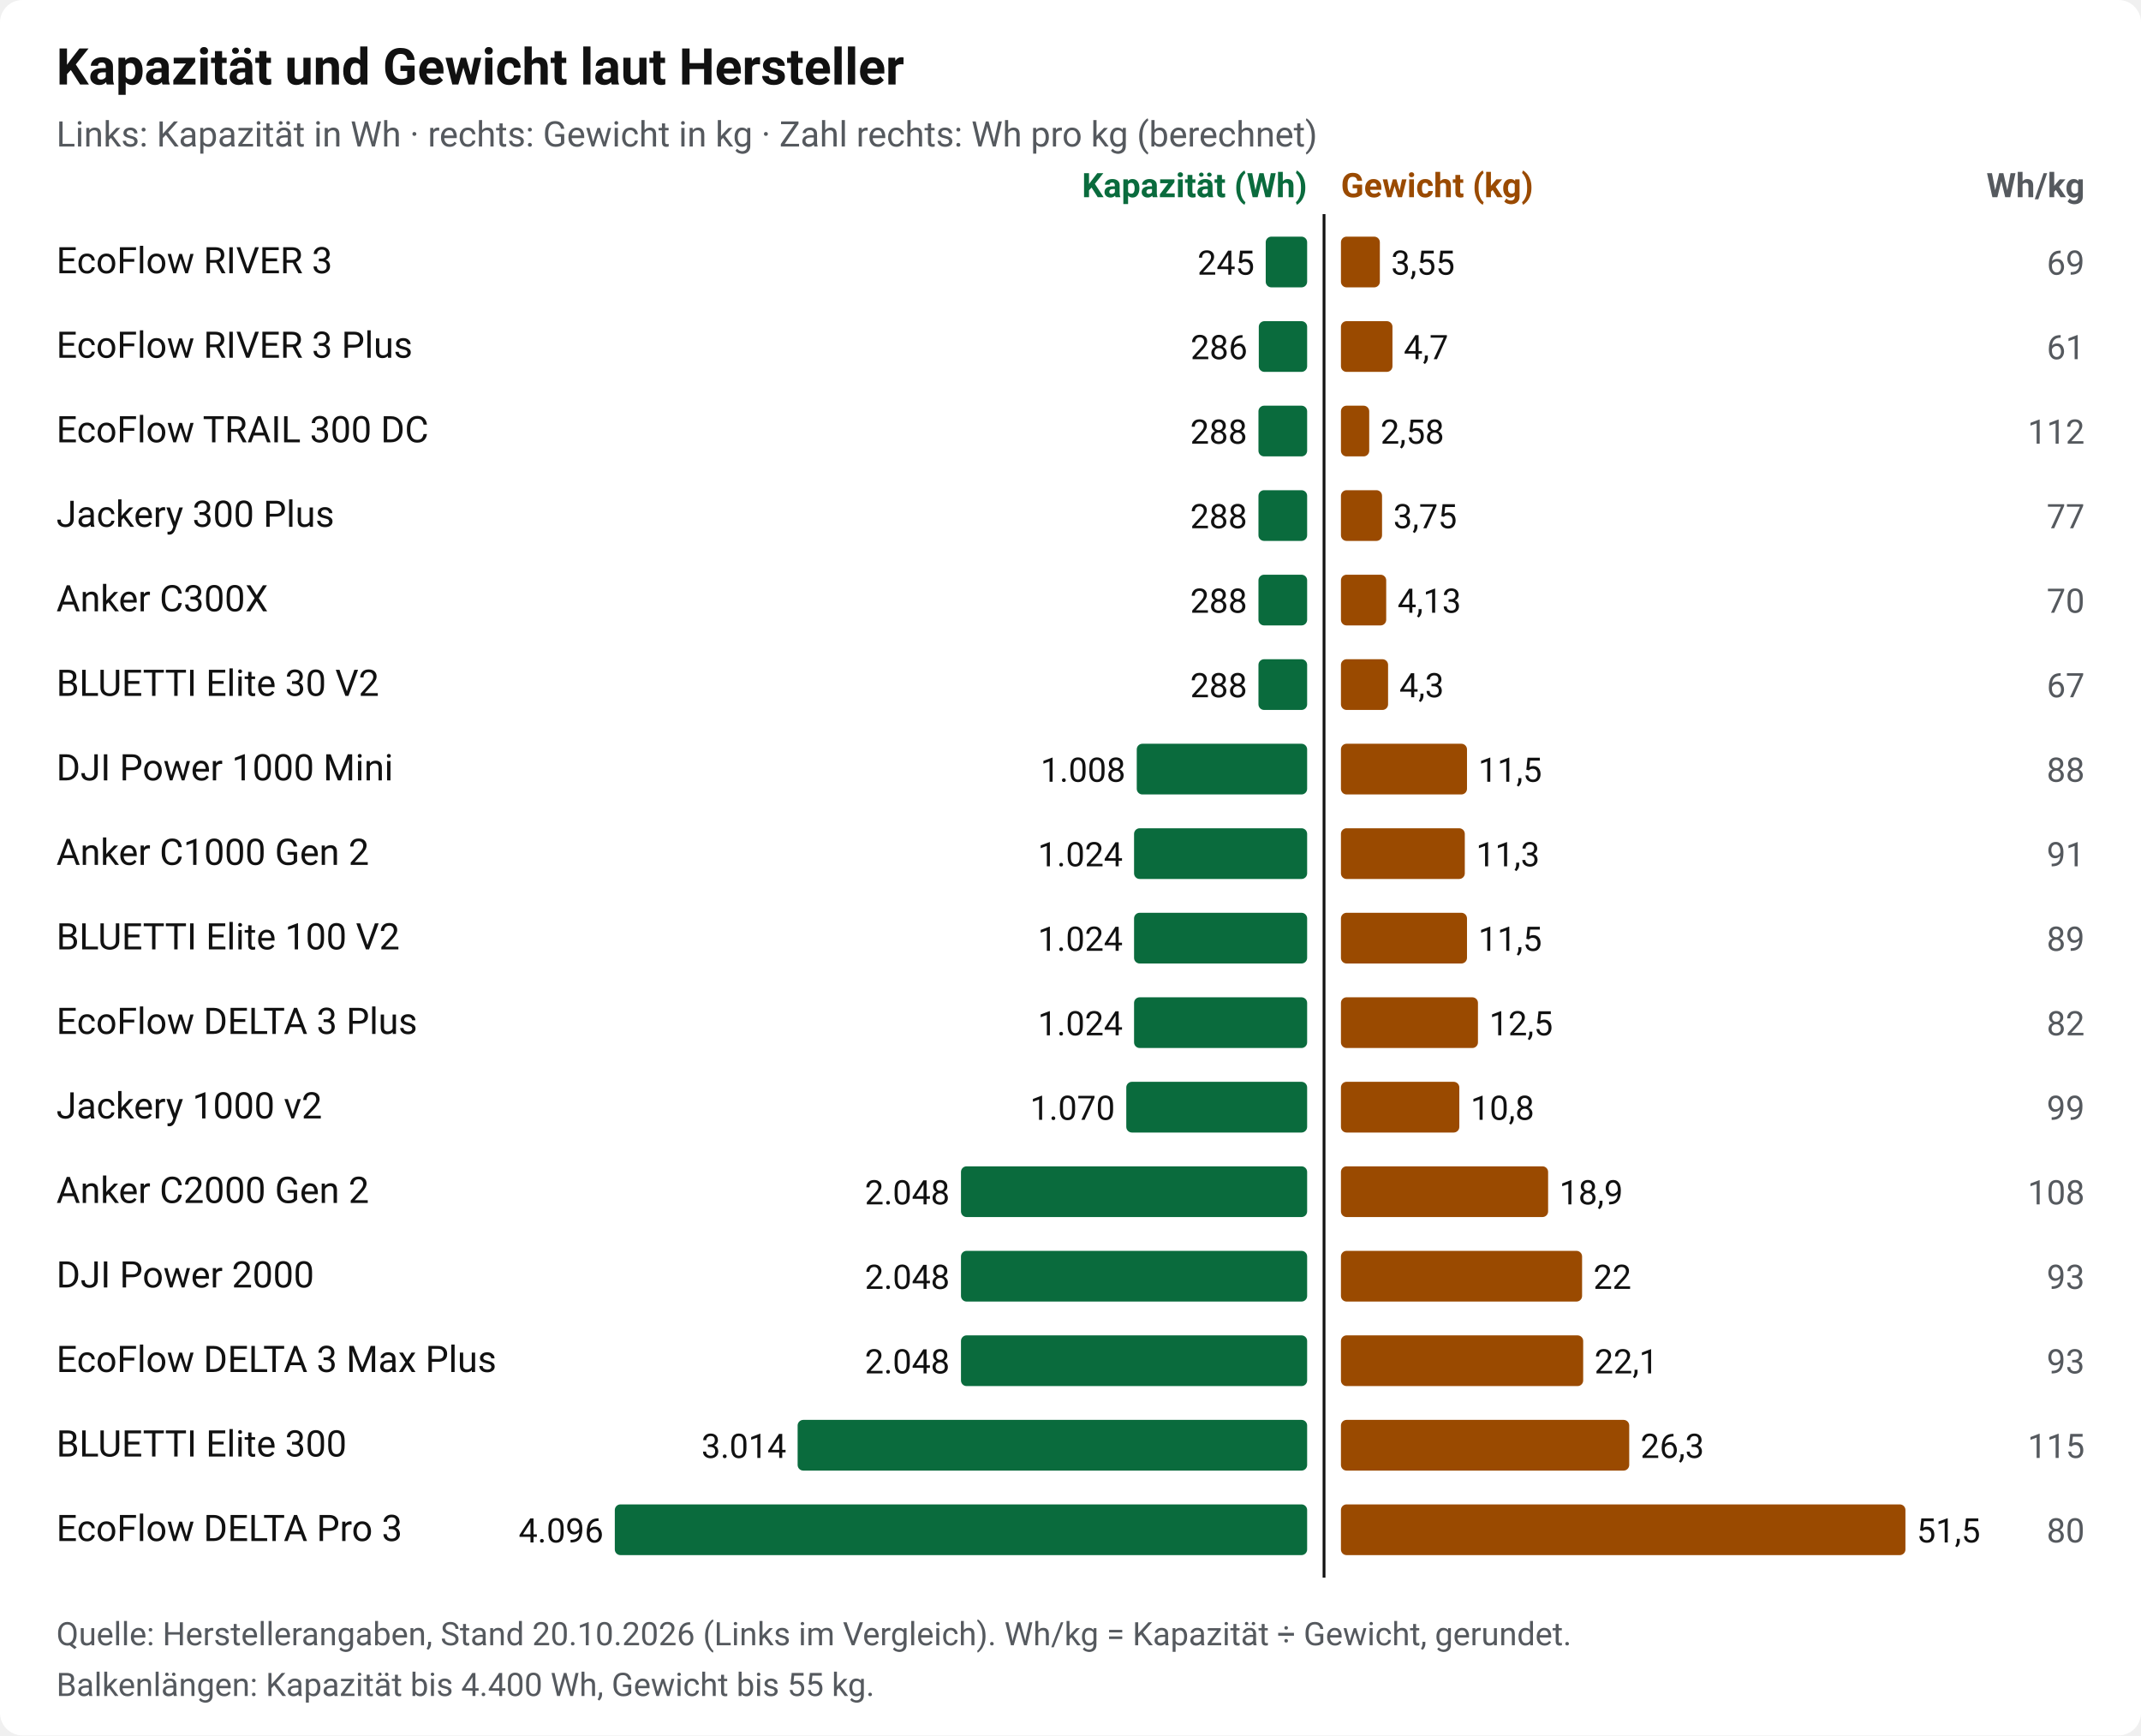
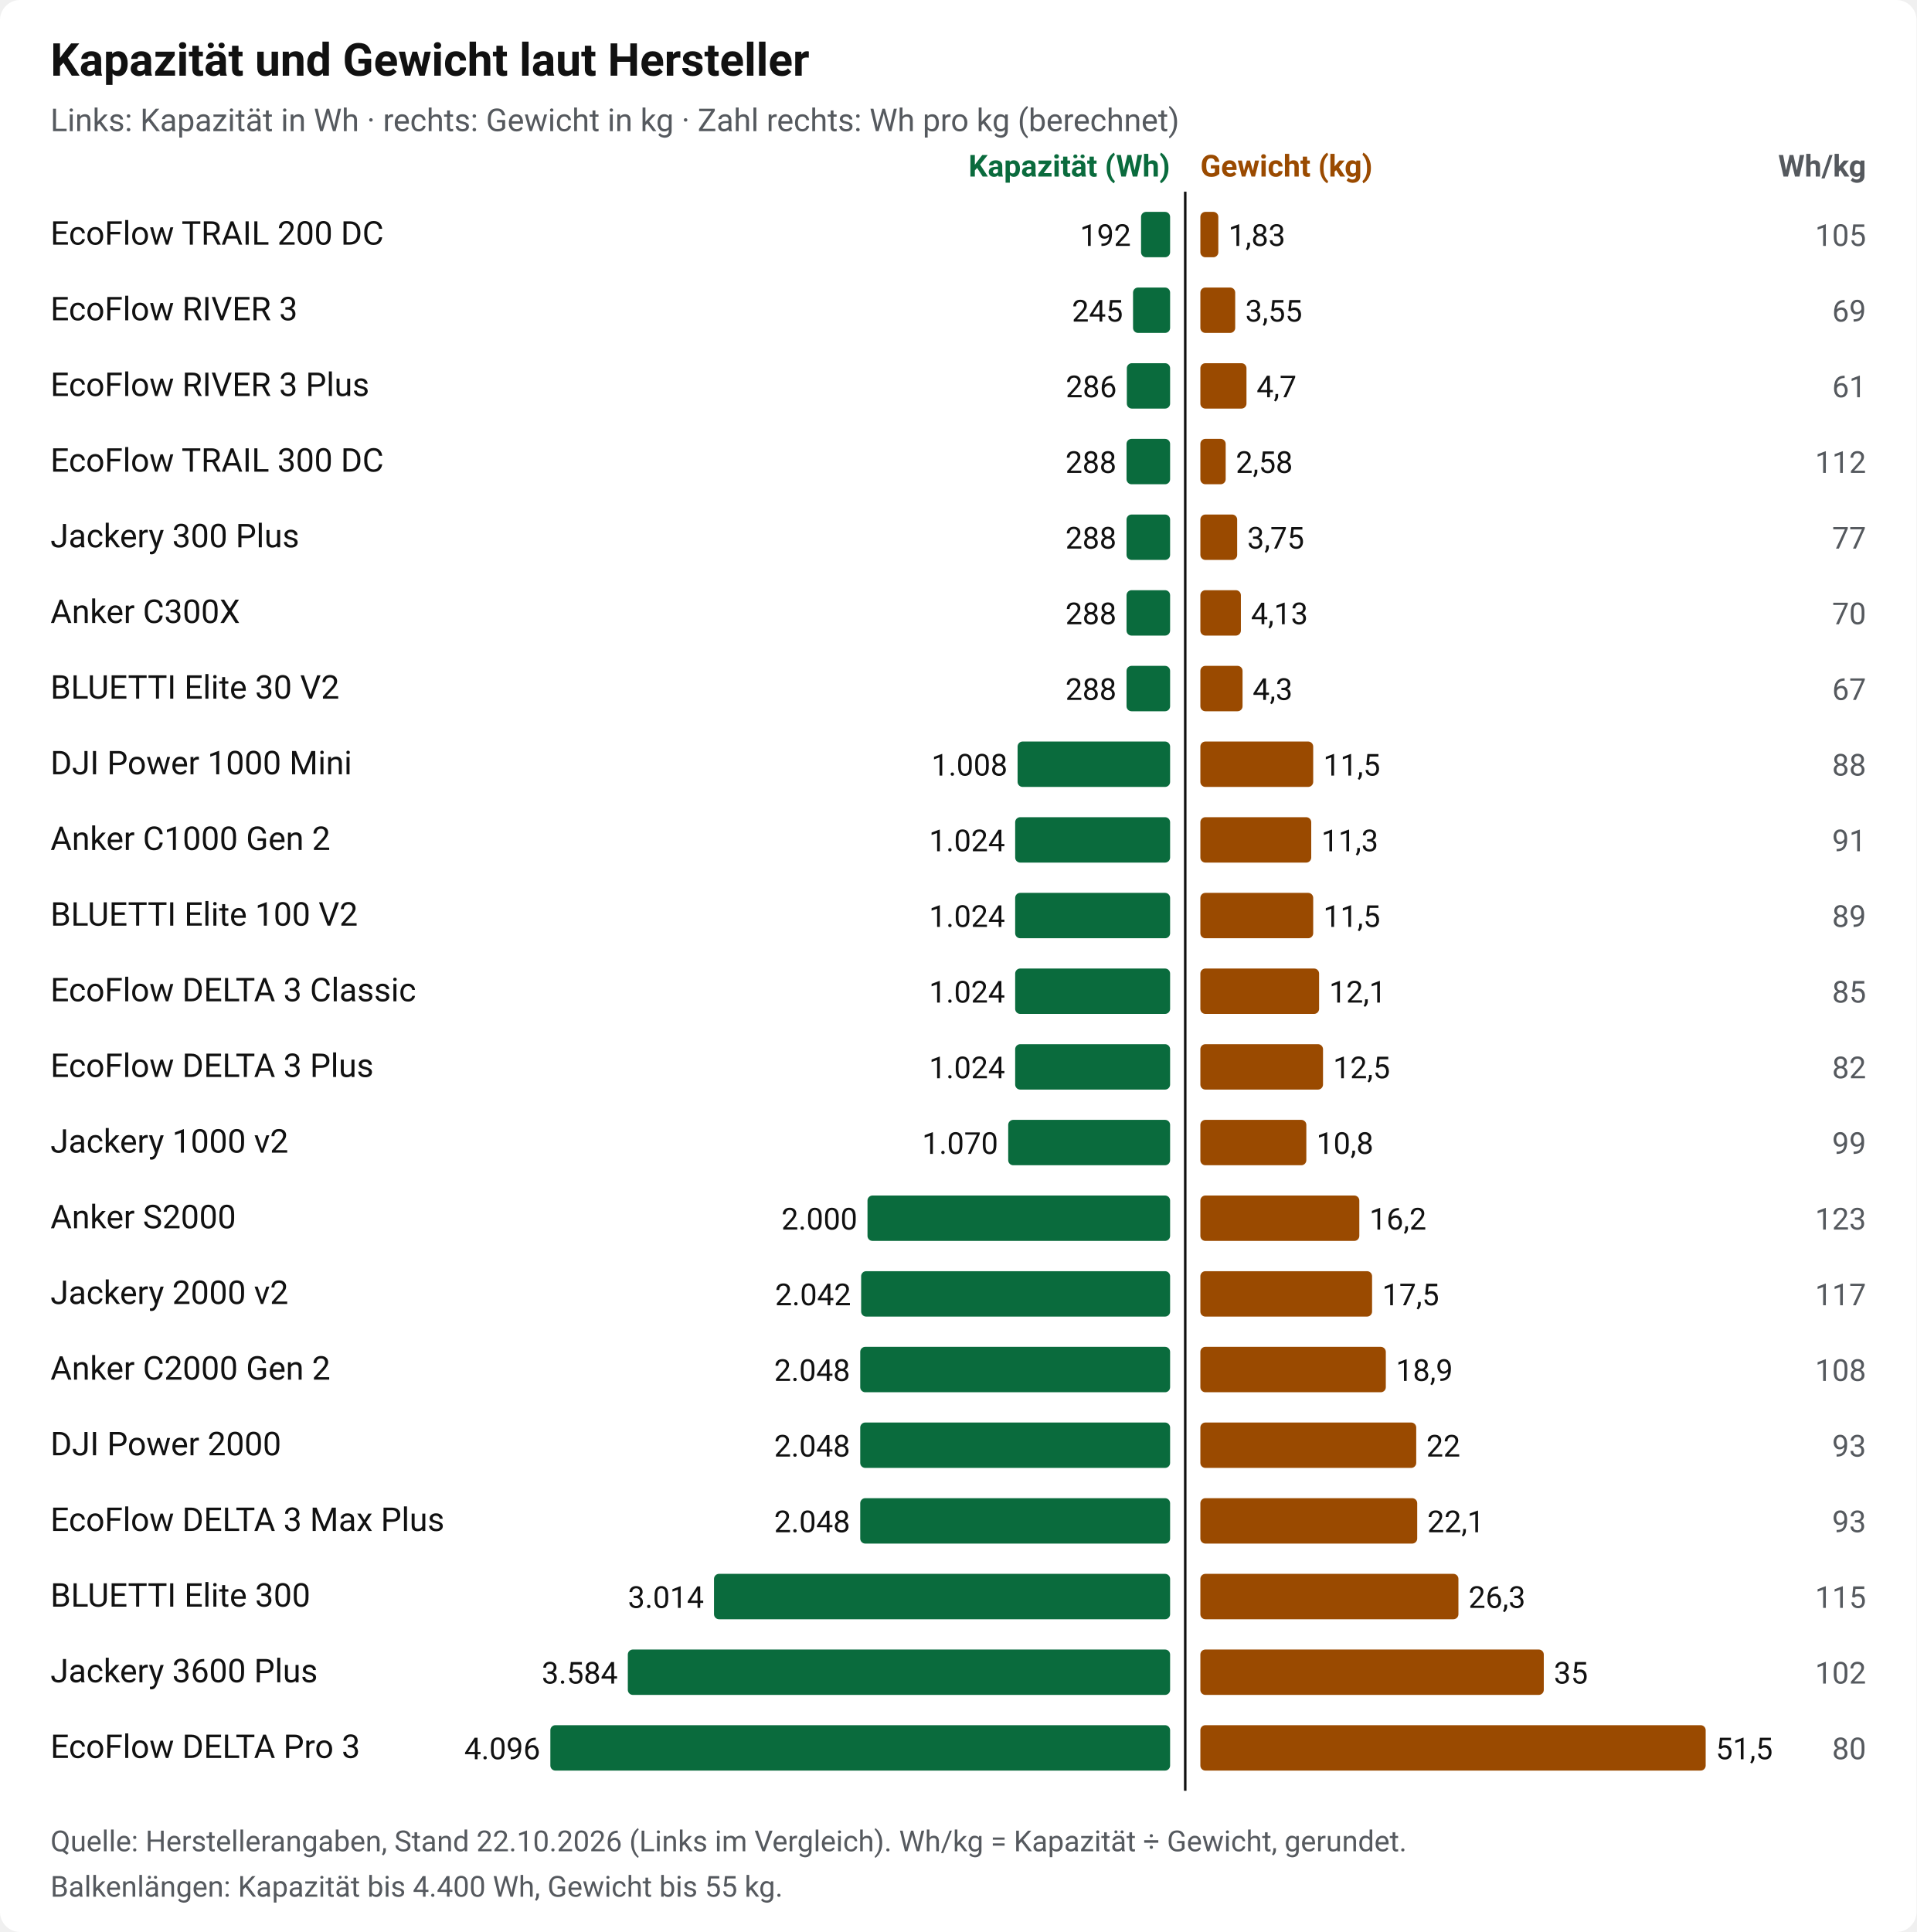
- <svg xmlns="http://www.w3.org/2000/svg" viewBox="0 0 760 616" width="760" height="616" role="img" aria-labelledby="t d" lang="de">
+ <svg xmlns="http://www.w3.org/2000/svg" viewBox="0 0 760 766" width="760" height="766" role="img" aria-labelledby="t d" lang="de">
  <style>
.bg{fill:#ffffff}.t{fill:#111111}.m{fill:#55595e}.g{stroke:#e2e2df}.ax{stroke:#111111}
.a{fill:#0a6b3d}.as{stroke:#0a6b3d}.b{fill:#9a4a00}.bs{stroke:#9a4a00}.c{fill:#1f4f8f}.cs{stroke:#1f4f8f}
.box{fill:#f1eee6;stroke:#111111}.boxa{fill:#ffffff;stroke:#0a6b3d}.boxb{fill:#ffffff;stroke:#9a4a00}
.ar{fill:#111111}.ars{stroke:#111111}.al{fill:#0a6b3d;fill-opacity:.14}.bl{fill:#9a4a00;fill-opacity:.14}
text{font-family:system-ui,-apple-system,"Segoe UI",Roboto,Arial,sans-serif}
@media (prefers-color-scheme:dark){
.bg{fill:#0f1f1a}.t{fill:#eef2ee}.m{fill:#b5c2bb}.g{stroke:#2a4a40}.ax{stroke:#eef2ee}
.a{fill:#5fd69a}.as{stroke:#5fd69a}.b{fill:#f0b45a}.bs{stroke:#f0b45a}.c{fill:#8db8f0}.cs{stroke:#8db8f0}
.box{fill:#16302a;stroke:#eef2ee}.boxa{fill:#0f1f1a;stroke:#5fd69a}.boxb{fill:#0f1f1a;stroke:#f0b45a}
.ar{fill:#eef2ee}.ars{stroke:#eef2ee}.al{fill:#5fd69a;fill-opacity:.18}.bl{fill:#f0b45a;fill-opacity:.18}}
</style>
-   <rect class="bg" width="760" height="616" rx="8" />
+   <rect class="bg" width="760" height="766" rx="8" />
  <text x="20" y="30" class="t" font-size="18" text-anchor="start" font-weight="bold">Kapazität und Gewicht laut Hersteller</text>
  <text x="20" y="52" class="m" font-size="12.5" text-anchor="start" font-weight="normal">Links: Kapazität in Wh · rechts: Gewicht in kg · Zahl rechts: Wh pro kg (berechnet)</text>
  <text x="464" y="70" class="a" font-size="12" text-anchor="end" font-weight="bold">Kapazität (Wh)</text>
  <text x="476" y="70" class="b" font-size="12" text-anchor="start" font-weight="bold">Gewicht (kg)</text>
  <text x="740" y="70" class="m" font-size="12" text-anchor="end" font-weight="bold">Wh/kg</text>
-   <text x="20" y="97" class="t" font-size="13" text-anchor="start" font-weight="normal">EcoFlow RIVER 3</text>
-   <rect x="449.3" y="84" width="14.7" height="18" class="a" rx="2" />
-   <text x="445.3" y="97.5" class="t" font-size="12" text-anchor="end" font-weight="normal">245</text>
-   <rect x="476" y="84" width="13.813" height="18" class="b" rx="2" />
-   <text x="493.813" y="97.5" class="t" font-size="12" text-anchor="start" font-weight="normal">3,55</text>
-   <text x="740" y="97.5" class="m" font-size="12" text-anchor="end" font-weight="normal">69</text>
-   <text x="20" y="127" class="t" font-size="13" text-anchor="start" font-weight="normal">EcoFlow RIVER 3 Plus</text>
-   <rect x="446.84" y="114" width="17.16" height="18" class="a" rx="2" />
-   <text x="442.84" y="127.5" class="t" font-size="12" text-anchor="end" font-weight="normal">286</text>
-   <rect x="476" y="114" width="18.287" height="18" class="b" rx="2" />
-   <text x="498.287" y="127.5" class="t" font-size="12" text-anchor="start" font-weight="normal">4,7</text>
-   <text x="740" y="127.5" class="m" font-size="12" text-anchor="end" font-weight="normal">61</text>
-   <text x="20" y="157" class="t" font-size="13" text-anchor="start" font-weight="normal">EcoFlow TRAIL 300 DC</text>
-   <rect x="446.72" y="144" width="17.28" height="18" class="a" rx="2" />
-   <text x="442.72" y="157.5" class="t" font-size="12" text-anchor="end" font-weight="normal">288</text>
-   <rect x="476" y="144" width="10.039" height="18" class="b" rx="2" />
-   <text x="490.039" y="157.5" class="t" font-size="12" text-anchor="start" font-weight="normal">2,58</text>
-   <text x="740" y="157.5" class="m" font-size="12" text-anchor="end" font-weight="normal">112</text>
-   <text x="20" y="187" class="t" font-size="13" text-anchor="start" font-weight="normal">Jackery 300 Plus</text>
+   <text x="20" y="97" class="t" font-size="13" text-anchor="start" font-weight="normal">EcoFlow TRAIL 200 DC</text>
+   <rect x="452.48" y="84" width="11.52" height="18" class="a" rx="2" />
+   <text x="448.48" y="97.5" class="t" font-size="12" text-anchor="end" font-weight="normal">192</text>
+   <rect x="476" y="84" width="7.12" height="18" class="b" rx="2" />
+   <text x="487.12" y="97.5" class="t" font-size="12" text-anchor="start" font-weight="normal">1,83</text>
+   <text x="740" y="97.5" class="m" font-size="12" text-anchor="end" font-weight="normal">105</text>
+   <text x="20" y="127" class="t" font-size="13" text-anchor="start" font-weight="normal">EcoFlow RIVER 3</text>
+   <rect x="449.3" y="114" width="14.7" height="18" class="a" rx="2" />
+   <text x="445.3" y="127.5" class="t" font-size="12" text-anchor="end" font-weight="normal">245</text>
+   <rect x="476" y="114" width="13.813" height="18" class="b" rx="2" />
+   <text x="493.813" y="127.5" class="t" font-size="12" text-anchor="start" font-weight="normal">3,55</text>
+   <text x="740" y="127.5" class="m" font-size="12" text-anchor="end" font-weight="normal">69</text>
+   <text x="20" y="157" class="t" font-size="13" text-anchor="start" font-weight="normal">EcoFlow RIVER 3 Plus</text>
+   <rect x="446.84" y="144" width="17.16" height="18" class="a" rx="2" />
+   <text x="442.84" y="157.5" class="t" font-size="12" text-anchor="end" font-weight="normal">286</text>
+   <rect x="476" y="144" width="18.287" height="18" class="b" rx="2" />
+   <text x="498.287" y="157.5" class="t" font-size="12" text-anchor="start" font-weight="normal">4,7</text>
+   <text x="740" y="157.5" class="m" font-size="12" text-anchor="end" font-weight="normal">61</text>
+   <text x="20" y="187" class="t" font-size="13" text-anchor="start" font-weight="normal">EcoFlow TRAIL 300 DC</text>
  <rect x="446.72" y="174" width="17.28" height="18" class="a" rx="2" />
  <text x="442.72" y="187.5" class="t" font-size="12" text-anchor="end" font-weight="normal">288</text>
-   <rect x="476" y="174" width="14.591" height="18" class="b" rx="2" />
-   <text x="494.591" y="187.5" class="t" font-size="12" text-anchor="start" font-weight="normal">3,75</text>
-   <text x="740" y="187.5" class="m" font-size="12" text-anchor="end" font-weight="normal">77</text>
-   <text x="20" y="217" class="t" font-size="13" text-anchor="start" font-weight="normal">Anker C300X</text>
+   <rect x="476" y="174" width="10.039" height="18" class="b" rx="2" />
+   <text x="490.039" y="187.5" class="t" font-size="12" text-anchor="start" font-weight="normal">2,58</text>
+   <text x="740" y="187.5" class="m" font-size="12" text-anchor="end" font-weight="normal">112</text>
+   <text x="20" y="217" class="t" font-size="13" text-anchor="start" font-weight="normal">Jackery 300 Plus</text>
  <rect x="446.72" y="204" width="17.28" height="18" class="a" rx="2" />
  <text x="442.72" y="217.5" class="t" font-size="12" text-anchor="end" font-weight="normal">288</text>
-   <rect x="476" y="204" width="16.069" height="18" class="b" rx="2" />
-   <text x="496.069" y="217.5" class="t" font-size="12" text-anchor="start" font-weight="normal">4,13</text>
-   <text x="740" y="217.5" class="m" font-size="12" text-anchor="end" font-weight="normal">70</text>
-   <text x="20" y="247" class="t" font-size="13" text-anchor="start" font-weight="normal">BLUETTI Elite 30 V2</text>
+   <rect x="476" y="204" width="14.591" height="18" class="b" rx="2" />
+   <text x="494.591" y="217.5" class="t" font-size="12" text-anchor="start" font-weight="normal">3,75</text>
+   <text x="740" y="217.5" class="m" font-size="12" text-anchor="end" font-weight="normal">77</text>
+   <text x="20" y="247" class="t" font-size="13" text-anchor="start" font-weight="normal">Anker C300X</text>
  <rect x="446.72" y="234" width="17.28" height="18" class="a" rx="2" />
  <text x="442.72" y="247.5" class="t" font-size="12" text-anchor="end" font-weight="normal">288</text>
-   <rect x="476" y="234" width="16.731" height="18" class="b" rx="2" />
-   <text x="496.731" y="247.5" class="t" font-size="12" text-anchor="start" font-weight="normal">4,3</text>
-   <text x="740" y="247.5" class="m" font-size="12" text-anchor="end" font-weight="normal">67</text>
-   <text x="20" y="277" class="t" font-size="13" text-anchor="start" font-weight="normal">DJI Power 1000 Mini</text>
-   <rect x="403.52" y="264" width="60.48" height="18" class="a" rx="2" />
-   <text x="399.52" y="277.5" class="t" font-size="12" text-anchor="end" font-weight="normal">1.008</text>
-   <rect x="476" y="264" width="44.745" height="18" class="b" rx="2" />
-   <text x="524.745" y="277.5" class="t" font-size="12" text-anchor="start" font-weight="normal">11,5</text>
-   <text x="740" y="277.5" class="m" font-size="12" text-anchor="end" font-weight="normal">88</text>
-   <text x="20" y="307" class="t" font-size="13" text-anchor="start" font-weight="normal">Anker C1000 Gen 2</text>
-   <rect x="402.56" y="294" width="61.44" height="18" class="a" rx="2" />
-   <text x="398.56" y="307.5" class="t" font-size="12" text-anchor="end" font-weight="normal">1.024</text>
-   <rect x="476" y="294" width="43.967" height="18" class="b" rx="2" />
-   <text x="523.967" y="307.5" class="t" font-size="12" text-anchor="start" font-weight="normal">11,3</text>
-   <text x="740" y="307.5" class="m" font-size="12" text-anchor="end" font-weight="normal">91</text>
-   <text x="20" y="337" class="t" font-size="13" text-anchor="start" font-weight="normal">BLUETTI Elite 100 V2</text>
+   <rect x="476" y="234" width="16.069" height="18" class="b" rx="2" />
+   <text x="496.069" y="247.5" class="t" font-size="12" text-anchor="start" font-weight="normal">4,13</text>
+   <text x="740" y="247.5" class="m" font-size="12" text-anchor="end" font-weight="normal">70</text>
+   <text x="20" y="277" class="t" font-size="13" text-anchor="start" font-weight="normal">BLUETTI Elite 30 V2</text>
+   <rect x="446.72" y="264" width="17.28" height="18" class="a" rx="2" />
+   <text x="442.72" y="277.5" class="t" font-size="12" text-anchor="end" font-weight="normal">288</text>
+   <rect x="476" y="264" width="16.731" height="18" class="b" rx="2" />
+   <text x="496.731" y="277.5" class="t" font-size="12" text-anchor="start" font-weight="normal">4,3</text>
+   <text x="740" y="277.5" class="m" font-size="12" text-anchor="end" font-weight="normal">67</text>
+   <text x="20" y="307" class="t" font-size="13" text-anchor="start" font-weight="normal">DJI Power 1000 Mini</text>
+   <rect x="403.52" y="294" width="60.48" height="18" class="a" rx="2" />
+   <text x="399.52" y="307.5" class="t" font-size="12" text-anchor="end" font-weight="normal">1.008</text>
+   <rect x="476" y="294" width="44.745" height="18" class="b" rx="2" />
+   <text x="524.745" y="307.5" class="t" font-size="12" text-anchor="start" font-weight="normal">11,5</text>
+   <text x="740" y="307.5" class="m" font-size="12" text-anchor="end" font-weight="normal">88</text>
+   <text x="20" y="337" class="t" font-size="13" text-anchor="start" font-weight="normal">Anker C1000 Gen 2</text>
  <rect x="402.56" y="324" width="61.44" height="18" class="a" rx="2" />
  <text x="398.56" y="337.5" class="t" font-size="12" text-anchor="end" font-weight="normal">1.024</text>
-   <rect x="476" y="324" width="44.745" height="18" class="b" rx="2" />
-   <text x="524.745" y="337.5" class="t" font-size="12" text-anchor="start" font-weight="normal">11,5</text>
-   <text x="740" y="337.5" class="m" font-size="12" text-anchor="end" font-weight="normal">89</text>
-   <text x="20" y="367" class="t" font-size="13" text-anchor="start" font-weight="normal">EcoFlow DELTA 3 Plus</text>
+   <rect x="476" y="324" width="43.967" height="18" class="b" rx="2" />
+   <text x="523.967" y="337.5" class="t" font-size="12" text-anchor="start" font-weight="normal">11,3</text>
+   <text x="740" y="337.5" class="m" font-size="12" text-anchor="end" font-weight="normal">91</text>
+   <text x="20" y="367" class="t" font-size="13" text-anchor="start" font-weight="normal">BLUETTI Elite 100 V2</text>
  <rect x="402.56" y="354" width="61.44" height="18" class="a" rx="2" />
  <text x="398.56" y="367.5" class="t" font-size="12" text-anchor="end" font-weight="normal">1.024</text>
-   <rect x="476" y="354" width="48.636" height="18" class="b" rx="2" />
-   <text x="528.636" y="367.5" class="t" font-size="12" text-anchor="start" font-weight="normal">12,5</text>
-   <text x="740" y="367.5" class="m" font-size="12" text-anchor="end" font-weight="normal">82</text>
-   <text x="20" y="397" class="t" font-size="13" text-anchor="start" font-weight="normal">Jackery 1000 v2</text>
-   <rect x="399.8" y="384" width="64.2" height="18" class="a" rx="2" />
-   <text x="395.8" y="397.5" class="t" font-size="12" text-anchor="end" font-weight="normal">1.070</text>
-   <rect x="476" y="384" width="42.022" height="18" class="b" rx="2" />
-   <text x="522.022" y="397.5" class="t" font-size="12" text-anchor="start" font-weight="normal">10,8</text>
-   <text x="740" y="397.5" class="m" font-size="12" text-anchor="end" font-weight="normal">99</text>
-   <text x="20" y="427" class="t" font-size="13" text-anchor="start" font-weight="normal">Anker C2000 Gen 2</text>
-   <rect x="341.12" y="414" width="122.88" height="18" class="a" rx="2" />
-   <text x="337.12" y="427.5" class="t" font-size="12" text-anchor="end" font-weight="normal">2.048</text>
-   <rect x="476" y="414" width="73.538" height="18" class="b" rx="2" />
-   <text x="553.538" y="427.5" class="t" font-size="12" text-anchor="start" font-weight="normal">18,9</text>
-   <text x="740" y="427.5" class="m" font-size="12" text-anchor="end" font-weight="normal">108</text>
-   <text x="20" y="457" class="t" font-size="13" text-anchor="start" font-weight="normal">DJI Power 2000</text>
-   <rect x="341.12" y="444" width="122.88" height="18" class="a" rx="2" />
-   <text x="337.12" y="457.5" class="t" font-size="12" text-anchor="end" font-weight="normal">2.048</text>
-   <rect x="476" y="444" width="85.6" height="18" class="b" rx="2" />
-   <text x="565.6" y="457.5" class="t" font-size="12" text-anchor="start" font-weight="normal">22</text>
-   <text x="740" y="457.5" class="m" font-size="12" text-anchor="end" font-weight="normal">93</text>
-   <text x="20" y="487" class="t" font-size="13" text-anchor="start" font-weight="normal">EcoFlow DELTA 3 Max Plus</text>
-   <rect x="341.12" y="474" width="122.88" height="18" class="a" rx="2" />
-   <text x="337.12" y="487.5" class="t" font-size="12" text-anchor="end" font-weight="normal">2.048</text>
-   <rect x="476" y="474" width="85.989" height="18" class="b" rx="2" />
-   <text x="565.989" y="487.5" class="t" font-size="12" text-anchor="start" font-weight="normal">22,1</text>
-   <text x="740" y="487.5" class="m" font-size="12" text-anchor="end" font-weight="normal">93</text>
-   <text x="20" y="517" class="t" font-size="13" text-anchor="start" font-weight="normal">BLUETTI Elite 300</text>
-   <rect x="283.136" y="504" width="180.864" height="18" class="a" rx="2" />
-   <text x="279.136" y="517.5" class="t" font-size="12" text-anchor="end" font-weight="normal">3.014</text>
-   <rect x="476" y="504" width="102.331" height="18" class="b" rx="2" />
-   <text x="582.331" y="517.5" class="t" font-size="12" text-anchor="start" font-weight="normal">26,3</text>
-   <text x="740" y="517.5" class="m" font-size="12" text-anchor="end" font-weight="normal">115</text>
-   <text x="20" y="547" class="t" font-size="13" text-anchor="start" font-weight="normal">EcoFlow DELTA Pro 3</text>
-   <rect x="218.24" y="534" width="245.76" height="18" class="a" rx="2" />
-   <text x="214.24" y="547.5" class="t" font-size="12" text-anchor="end" font-weight="normal">4.096</text>
-   <rect x="476" y="534" width="200.382" height="18" class="b" rx="2" />
-   <text x="680.382" y="547.5" class="t" font-size="12" text-anchor="start" font-weight="normal">51,5</text>
-   <text x="740" y="547.5" class="m" font-size="12" text-anchor="end" font-weight="normal">80</text>
-   <line x1="470" y1="76" x2="470" y2="560" class="ax" stroke-width="1" />
-   <text x="20" y="584" class="m" font-size="11.5" text-anchor="start" font-weight="normal">Quelle: Herstellerangaben, Stand 20.10.2026 (Links im Vergleich). Wh/kg = Kapazität ÷ Gewicht, gerundet.</text>
-   <text x="20" y="602" class="m" font-size="11.5" text-anchor="start" font-weight="normal">Balkenlängen: Kapazität bis 4.400 Wh, Gewicht bis 55 kg.</text>
+   <rect x="476" y="354" width="44.745" height="18" class="b" rx="2" />
+   <text x="524.745" y="367.5" class="t" font-size="12" text-anchor="start" font-weight="normal">11,5</text>
+   <text x="740" y="367.5" class="m" font-size="12" text-anchor="end" font-weight="normal">89</text>
+   <text x="20" y="397" class="t" font-size="13" text-anchor="start" font-weight="normal">EcoFlow DELTA 3 Classic</text>
+   <rect x="402.56" y="384" width="61.44" height="18" class="a" rx="2" />
+   <text x="398.56" y="397.5" class="t" font-size="12" text-anchor="end" font-weight="normal">1.024</text>
+   <rect x="476" y="384" width="47.08" height="18" class="b" rx="2" />
+   <text x="527.08" y="397.5" class="t" font-size="12" text-anchor="start" font-weight="normal">12,1</text>
+   <text x="740" y="397.5" class="m" font-size="12" text-anchor="end" font-weight="normal">85</text>
+   <text x="20" y="427" class="t" font-size="13" text-anchor="start" font-weight="normal">EcoFlow DELTA 3 Plus</text>
+   <rect x="402.56" y="414" width="61.44" height="18" class="a" rx="2" />
+   <text x="398.56" y="427.5" class="t" font-size="12" text-anchor="end" font-weight="normal">1.024</text>
+   <rect x="476" y="414" width="48.636" height="18" class="b" rx="2" />
+   <text x="528.636" y="427.5" class="t" font-size="12" text-anchor="start" font-weight="normal">12,5</text>
+   <text x="740" y="427.5" class="m" font-size="12" text-anchor="end" font-weight="normal">82</text>
+   <text x="20" y="457" class="t" font-size="13" text-anchor="start" font-weight="normal">Jackery 1000 v2</text>
+   <rect x="399.8" y="444" width="64.2" height="18" class="a" rx="2" />
+   <text x="395.8" y="457.5" class="t" font-size="12" text-anchor="end" font-weight="normal">1.070</text>
+   <rect x="476" y="444" width="42.022" height="18" class="b" rx="2" />
+   <text x="522.022" y="457.5" class="t" font-size="12" text-anchor="start" font-weight="normal">10,8</text>
+   <text x="740" y="457.5" class="m" font-size="12" text-anchor="end" font-weight="normal">99</text>
+   <text x="20" y="487" class="t" font-size="13" text-anchor="start" font-weight="normal">Anker S2000</text>
+   <rect x="344.0" y="474" width="120.0" height="18" class="a" rx="2" />
+   <text x="340.0" y="487.5" class="t" font-size="12" text-anchor="end" font-weight="normal">2.000</text>
+   <rect x="476" y="474" width="63.033" height="18" class="b" rx="2" />
+   <text x="543.033" y="487.5" class="t" font-size="12" text-anchor="start" font-weight="normal">16,2</text>
+   <text x="740" y="487.5" class="m" font-size="12" text-anchor="end" font-weight="normal">123</text>
+   <text x="20" y="517" class="t" font-size="13" text-anchor="start" font-weight="normal">Jackery 2000 v2</text>
+   <rect x="341.48" y="504" width="122.52" height="18" class="a" rx="2" />
+   <text x="337.48" y="517.5" class="t" font-size="12" text-anchor="end" font-weight="normal">2.042</text>
+   <rect x="476" y="504" width="68.091" height="18" class="b" rx="2" />
+   <text x="548.091" y="517.5" class="t" font-size="12" text-anchor="start" font-weight="normal">17,5</text>
+   <text x="740" y="517.5" class="m" font-size="12" text-anchor="end" font-weight="normal">117</text>
+   <text x="20" y="547" class="t" font-size="13" text-anchor="start" font-weight="normal">Anker C2000 Gen 2</text>
+   <rect x="341.12" y="534" width="122.88" height="18" class="a" rx="2" />
+   <text x="337.12" y="547.5" class="t" font-size="12" text-anchor="end" font-weight="normal">2.048</text>
+   <rect x="476" y="534" width="73.538" height="18" class="b" rx="2" />
+   <text x="553.538" y="547.5" class="t" font-size="12" text-anchor="start" font-weight="normal">18,9</text>
+   <text x="740" y="547.5" class="m" font-size="12" text-anchor="end" font-weight="normal">108</text>
+   <text x="20" y="577" class="t" font-size="13" text-anchor="start" font-weight="normal">DJI Power 2000</text>
+   <rect x="341.12" y="564" width="122.88" height="18" class="a" rx="2" />
+   <text x="337.12" y="577.5" class="t" font-size="12" text-anchor="end" font-weight="normal">2.048</text>
+   <rect x="476" y="564" width="85.6" height="18" class="b" rx="2" />
+   <text x="565.6" y="577.5" class="t" font-size="12" text-anchor="start" font-weight="normal">22</text>
+   <text x="740" y="577.5" class="m" font-size="12" text-anchor="end" font-weight="normal">93</text>
+   <text x="20" y="607" class="t" font-size="13" text-anchor="start" font-weight="normal">EcoFlow DELTA 3 Max Plus</text>
+   <rect x="341.12" y="594" width="122.88" height="18" class="a" rx="2" />
+   <text x="337.12" y="607.5" class="t" font-size="12" text-anchor="end" font-weight="normal">2.048</text>
+   <rect x="476" y="594" width="85.989" height="18" class="b" rx="2" />
+   <text x="565.989" y="607.5" class="t" font-size="12" text-anchor="start" font-weight="normal">22,1</text>
+   <text x="740" y="607.5" class="m" font-size="12" text-anchor="end" font-weight="normal">93</text>
+   <text x="20" y="637" class="t" font-size="13" text-anchor="start" font-weight="normal">BLUETTI Elite 300</text>
+   <rect x="283.136" y="624" width="180.864" height="18" class="a" rx="2" />
+   <text x="279.136" y="637.5" class="t" font-size="12" text-anchor="end" font-weight="normal">3.014</text>
+   <rect x="476" y="624" width="102.331" height="18" class="b" rx="2" />
+   <text x="582.331" y="637.5" class="t" font-size="12" text-anchor="start" font-weight="normal">26,3</text>
+   <text x="740" y="637.5" class="m" font-size="12" text-anchor="end" font-weight="normal">115</text>
+   <text x="20" y="667" class="t" font-size="13" text-anchor="start" font-weight="normal">Jackery 3600 Plus</text>
+   <rect x="248.96" y="654" width="215.04" height="18" class="a" rx="2" />
+   <text x="244.96" y="667.5" class="t" font-size="12" text-anchor="end" font-weight="normal">3.584</text>
+   <rect x="476" y="654" width="136.182" height="18" class="b" rx="2" />
+   <text x="616.182" y="667.5" class="t" font-size="12" text-anchor="start" font-weight="normal">35</text>
+   <text x="740" y="667.5" class="m" font-size="12" text-anchor="end" font-weight="normal">102</text>
+   <text x="20" y="697" class="t" font-size="13" text-anchor="start" font-weight="normal">EcoFlow DELTA Pro 3</text>
+   <rect x="218.24" y="684" width="245.76" height="18" class="a" rx="2" />
+   <text x="214.24" y="697.5" class="t" font-size="12" text-anchor="end" font-weight="normal">4.096</text>
+   <rect x="476" y="684" width="200.382" height="18" class="b" rx="2" />
+   <text x="680.382" y="697.5" class="t" font-size="12" text-anchor="start" font-weight="normal">51,5</text>
+   <text x="740" y="697.5" class="m" font-size="12" text-anchor="end" font-weight="normal">80</text>
+   <line x1="470" y1="76" x2="470" y2="710" class="ax" stroke-width="1" />
+   <text x="20" y="734" class="m" font-size="11.5" text-anchor="start" font-weight="normal">Quelle: Herstellerangaben, Stand 22.10.2026 (Links im Vergleich). Wh/kg = Kapazität ÷ Gewicht, gerundet.</text>
+   <text x="20" y="752" class="m" font-size="11.5" text-anchor="start" font-weight="normal">Balkenlängen: Kapazität bis 4.400 Wh, Gewicht bis 55 kg.</text>
</svg>
